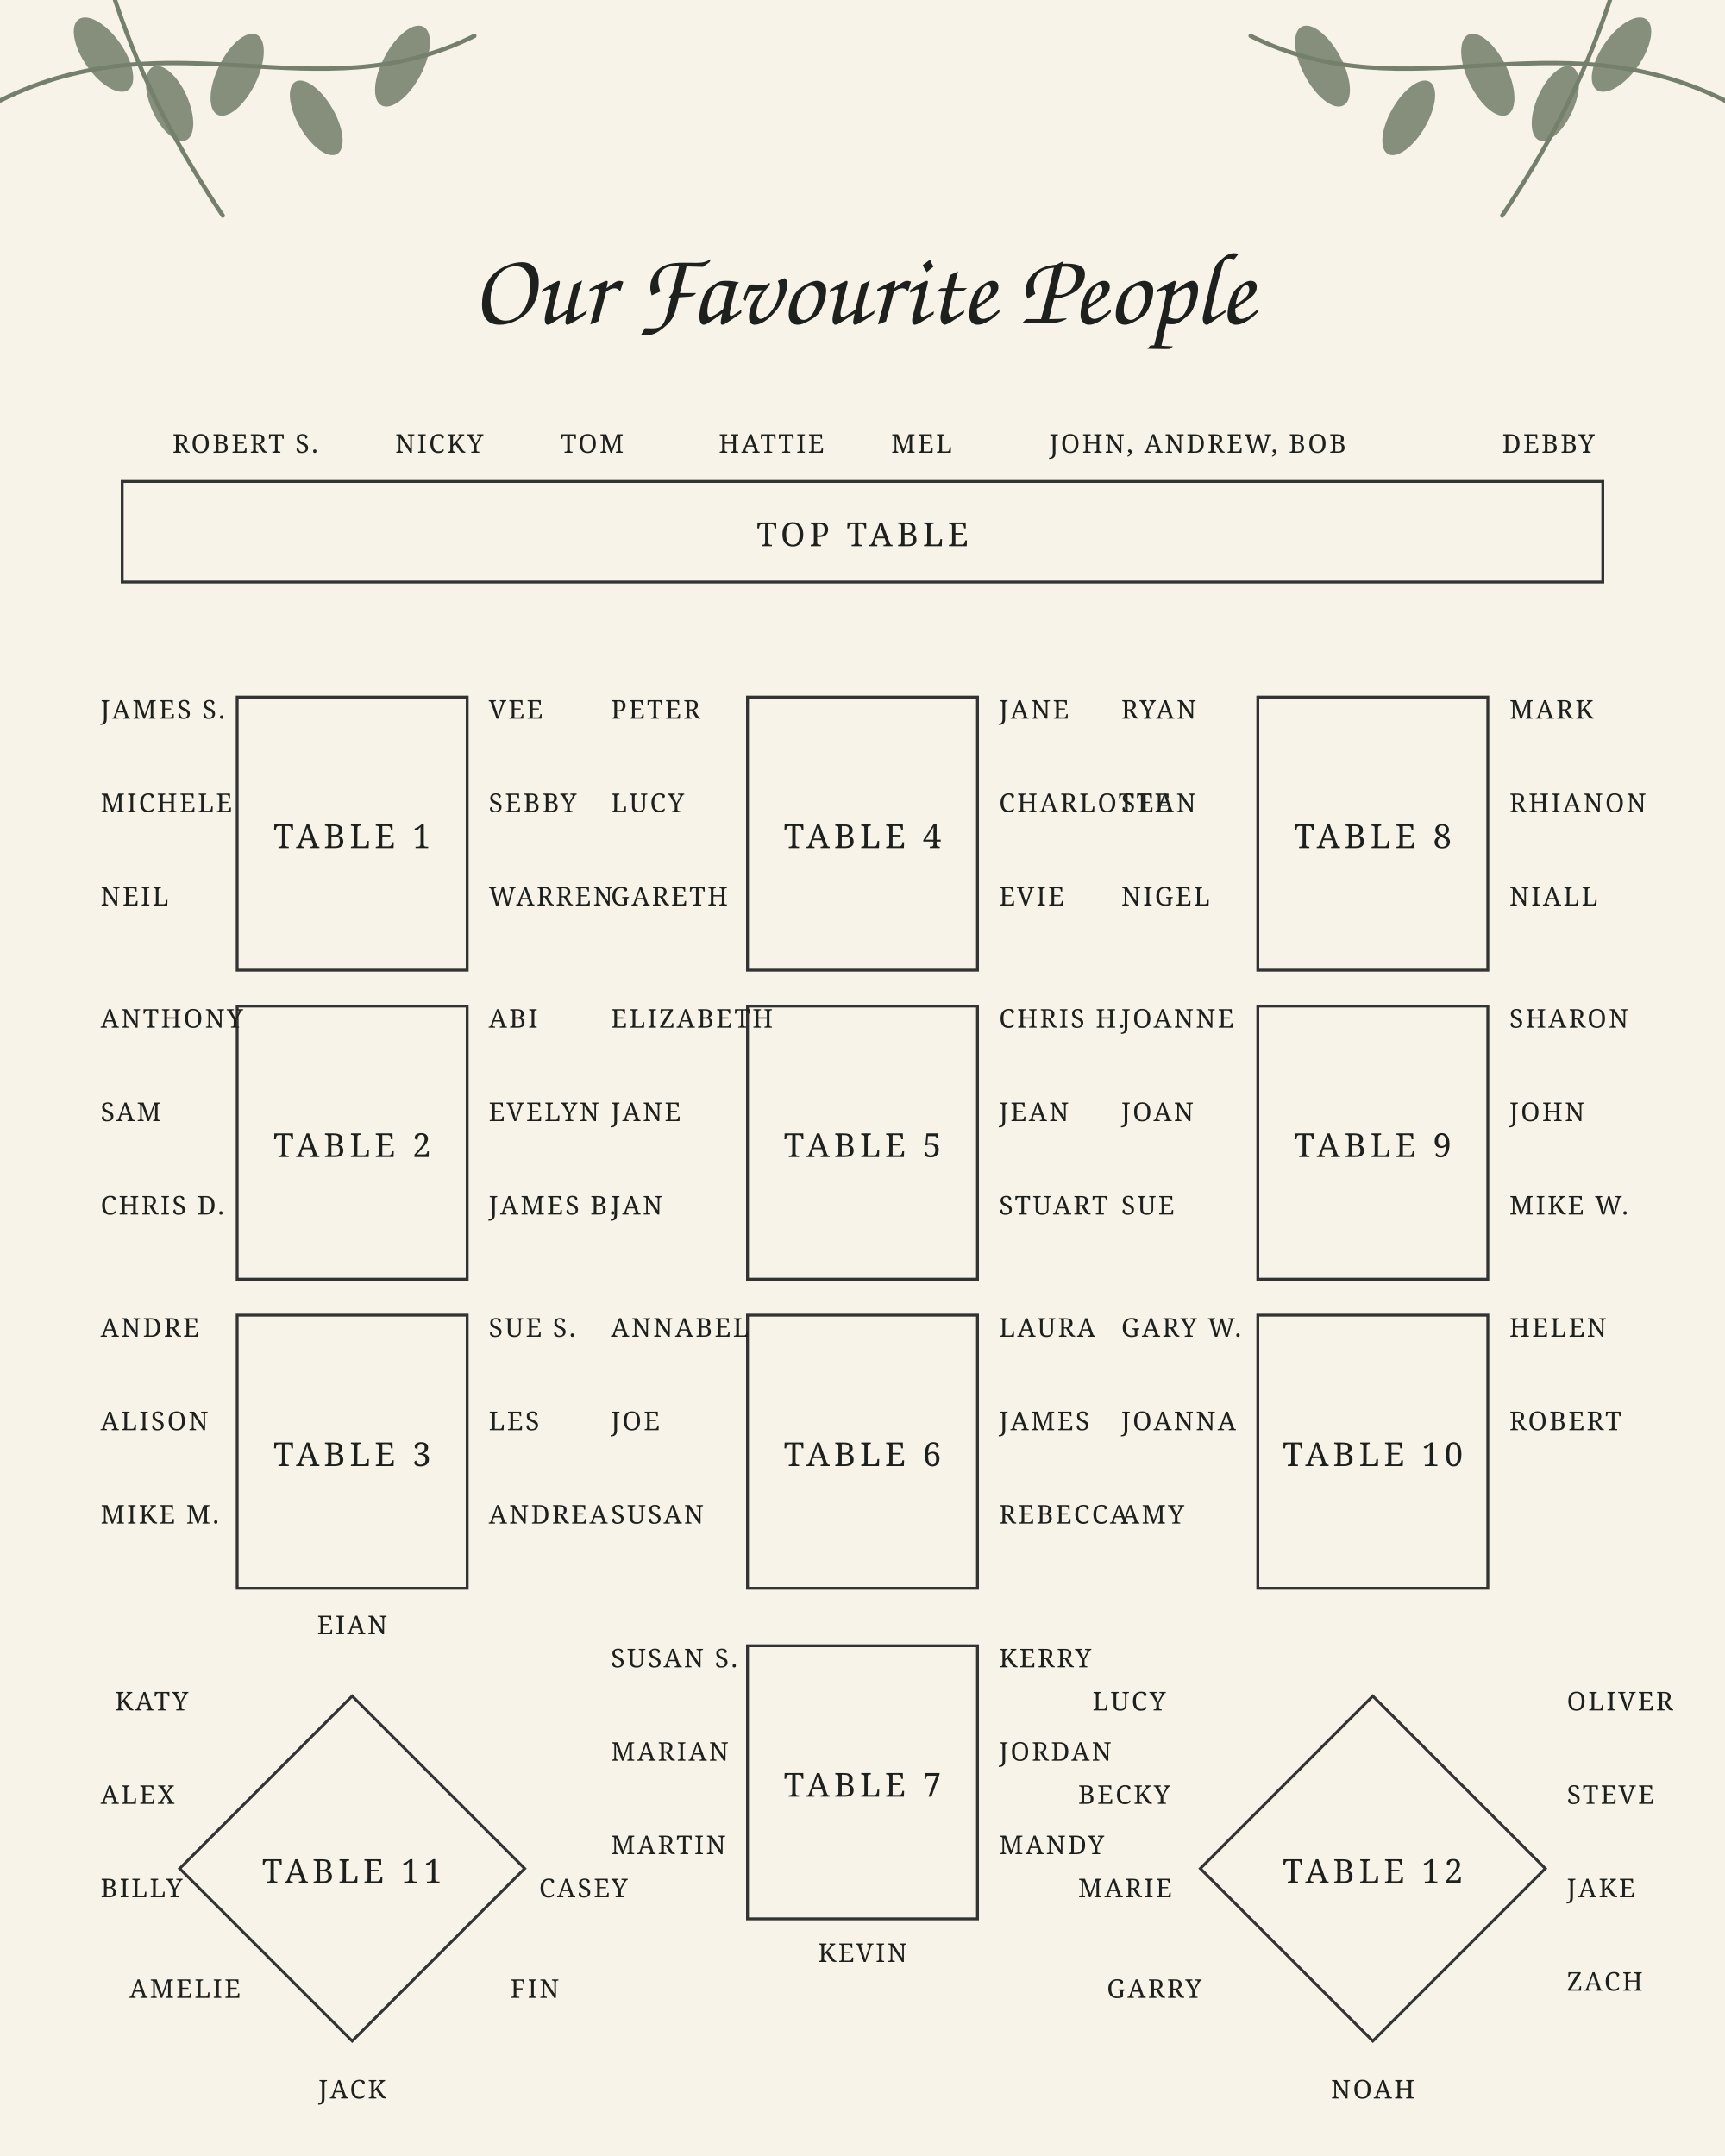
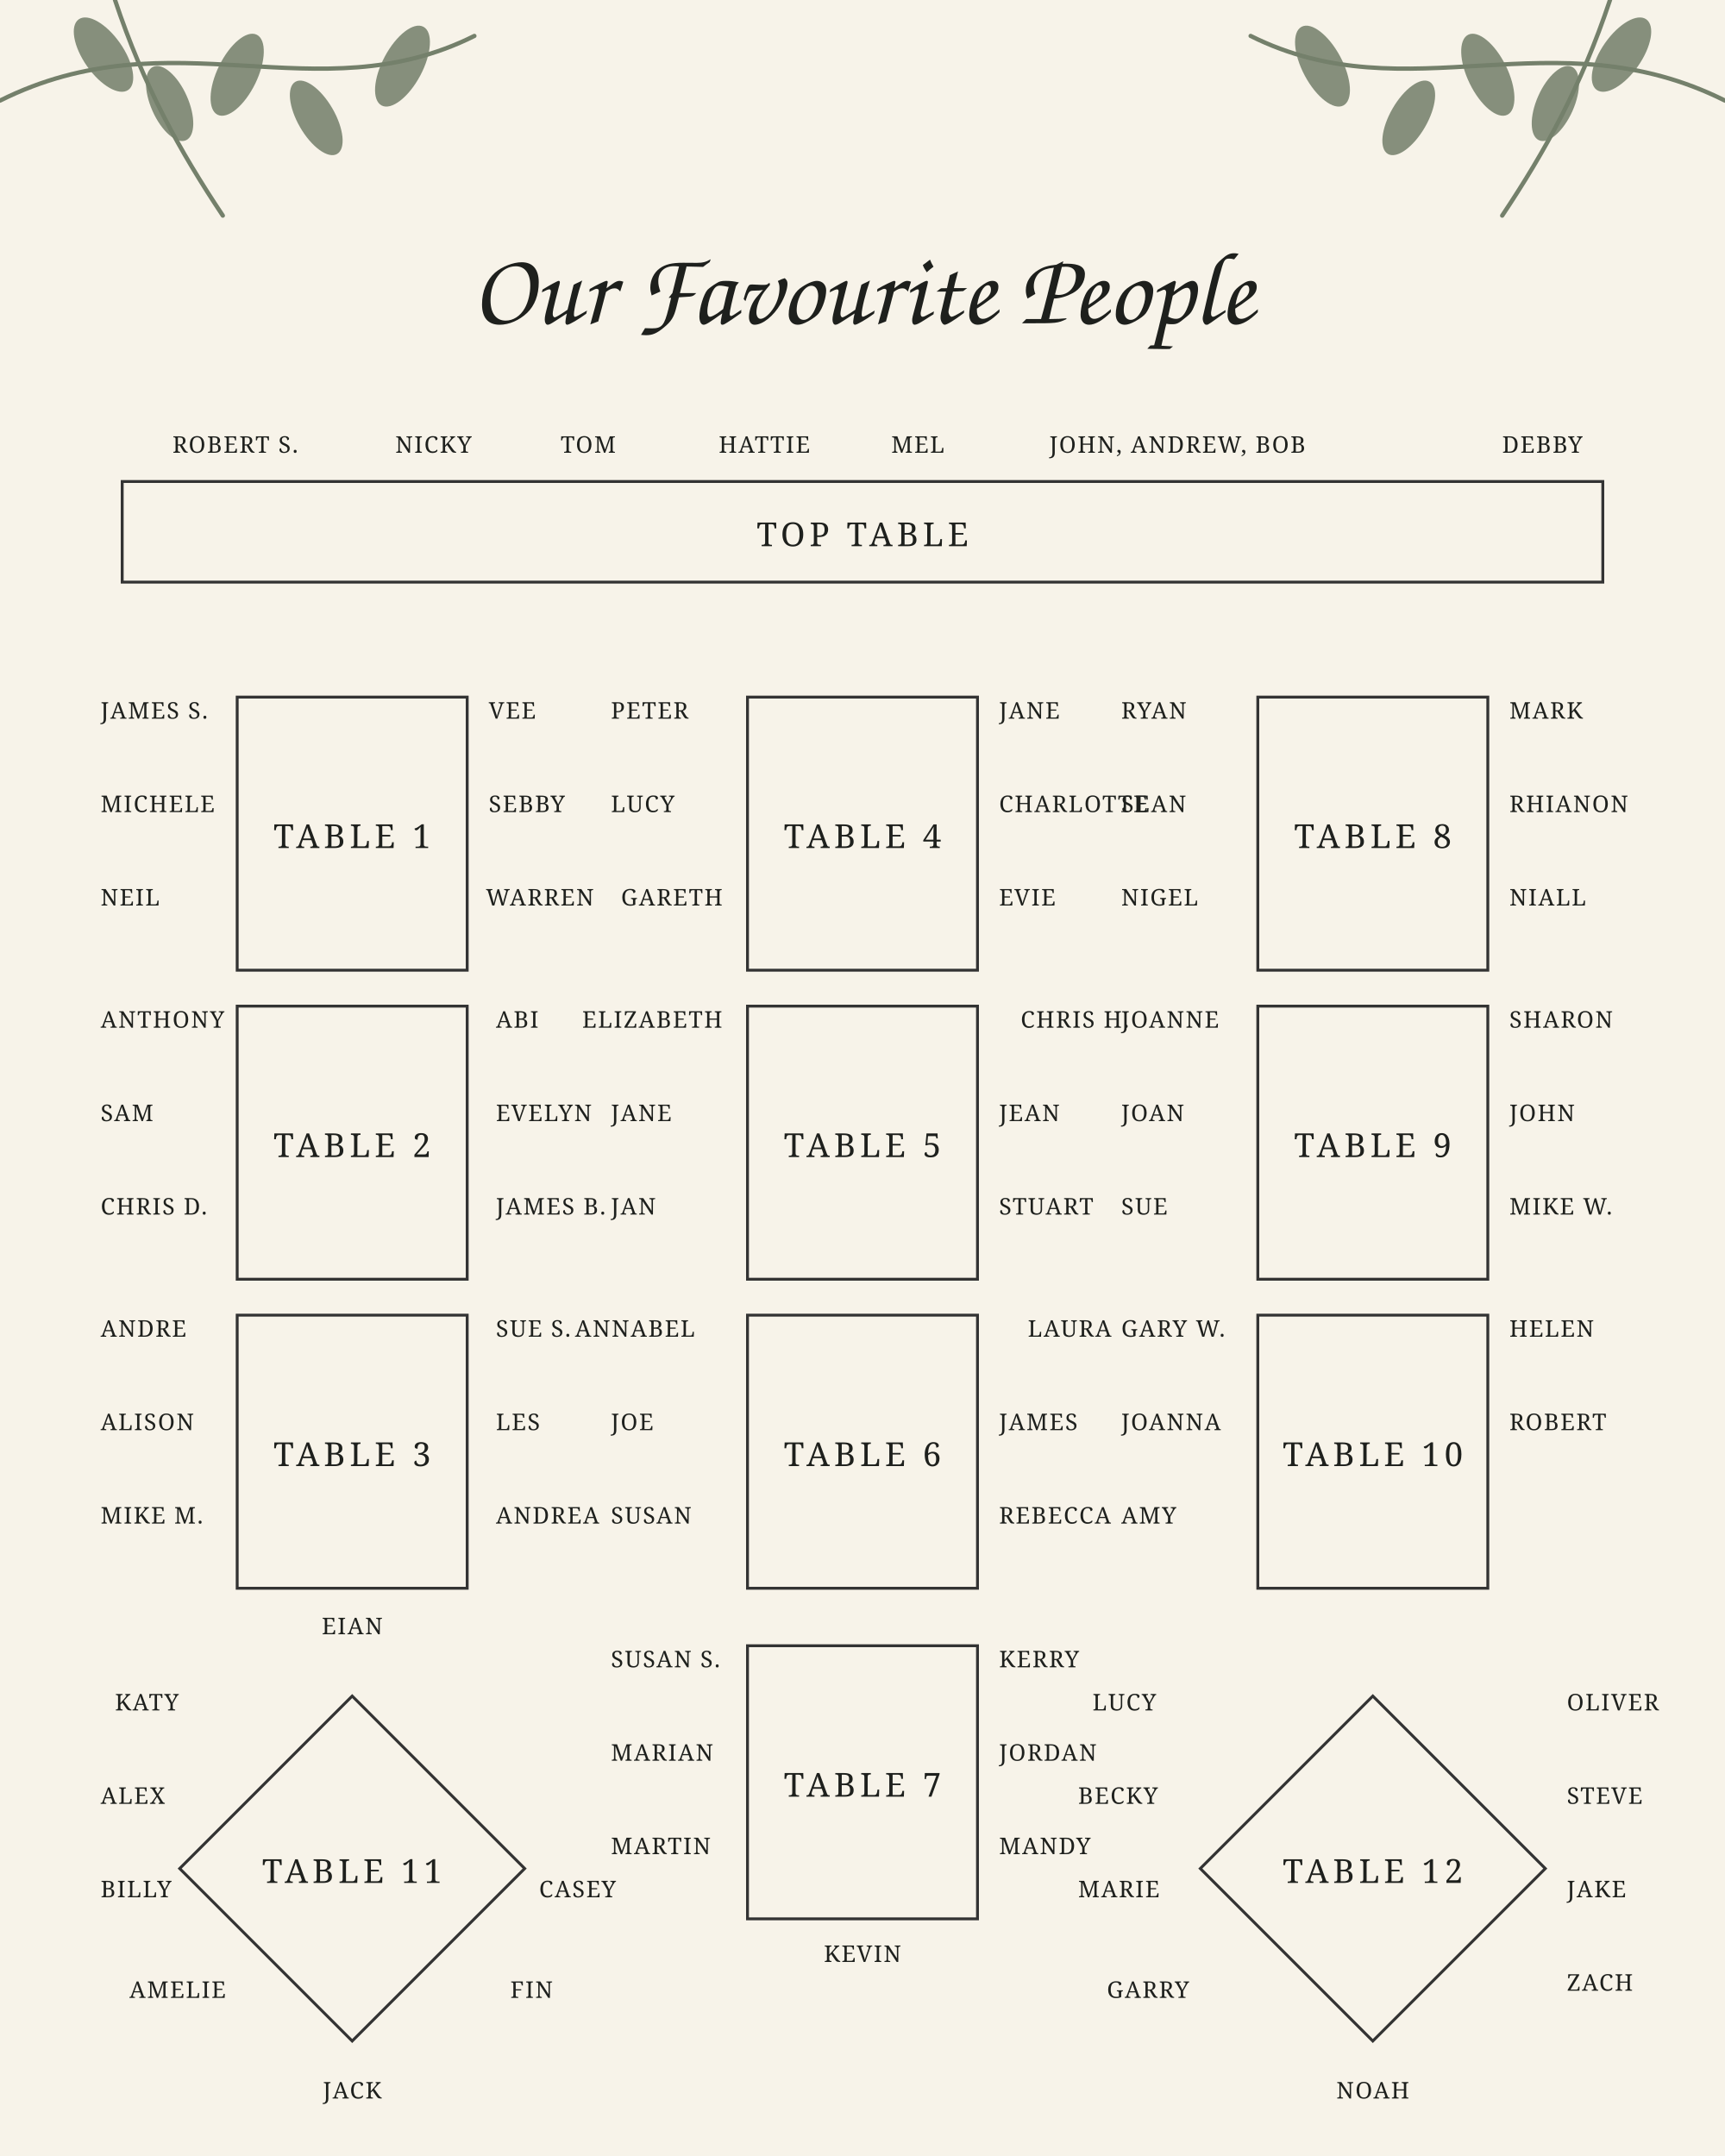
<svg xmlns="http://www.w3.org/2000/svg" width="1200" height="1500" viewBox="0 0 1200 1500">
  <rect width="1200" height="1500" fill="#f7f3e9" />
  <style>
  .title{font-family:cursive;font-size:72px;fill:#1e201d}
  .label{font-family:Georgia,serif;font-size:23px;letter-spacing:3px;fill:#1e201d}
-   .name{font-family:Georgia,serif;font-size:18px;letter-spacing:1.5px;fill:#1e201d}
+   .name{font-family:Georgia,serif;font-size:16px;letter-spacing:1px;fill:#1e201d}
  .table{fill:none;stroke:#333;stroke-width:2}
  .leaf{fill:none;stroke:#66735d;stroke-width:3;stroke-linecap:round}
  .leafFill{fill:#66735d;opacity:.86}
</style>
  <g opacity=".9">
    <path class="leaf" d="M0 70 C120 10 220 80 330 25 M870 25 C980 80 1080 10 1200 70" />
    <path class="leaf" d="M80 0 C100 60 125 105 155 150 M1120 0 C1100 60 1075 105 1045 150" />
    <g class="leafFill">
      <ellipse cx="72" cy="38" rx="14" ry="30" transform="rotate(-35 72 38)" />
      <ellipse cx="118" cy="72" rx="13" ry="28" transform="rotate(-24 118 72)" />
      <ellipse cx="165" cy="52" rx="14" ry="31" transform="rotate(26 165 52)" />
      <ellipse cx="220" cy="82" rx="13" ry="29" transform="rotate(-30 220 82)" />
      <ellipse cx="280" cy="46" rx="14" ry="31" transform="rotate(28 280 46)" />
      <ellipse cx="1128" cy="38" rx="14" ry="30" transform="rotate(35 1128 38)" />
      <ellipse cx="1082" cy="72" rx="13" ry="28" transform="rotate(24 1082 72)" />
      <ellipse cx="1035" cy="52" rx="14" ry="31" transform="rotate(-26 1035 52)" />
      <ellipse cx="980" cy="82" rx="13" ry="29" transform="rotate(30 980 82)" />
      <ellipse cx="920" cy="46" rx="14" ry="31" transform="rotate(-28 920 46)" />
    </g>
  </g>
  <text x="600" y="225" text-anchor="middle" class="title">Our Favourite People</text>
  <text x="120" y="315" class="name">ROBERT S.</text>
  <text x="275" y="315" class="name">NICKY</text>
  <text x="390" y="315" class="name">TOM</text>
  <text x="500" y="315" class="name">HATTIE</text>
  <text x="620" y="315" class="name">MEL</text>
  <text x="730" y="315" class="name">JOHN, ANDREW, BOB</text>
  <text x="1045" y="315" class="name">DEBBY</text>
  <rect x="85" y="335" width="1030" height="70" class="table" />
  <text x="600" y="380" text-anchor="middle" class="label">TOP TABLE</text>
  <g>
    <rect x="165" y="485" width="160" height="190" class="table" />
    <text x="245" y="590" text-anchor="middle" class="label">TABLE 1</text>
    <text x="70" y="500" class="name">JAMES S.</text>
    <text x="70" y="565" class="name">MICHELE</text>
    <text x="70" y="630" class="name">NEIL</text>
    <text x="340" y="500" class="name">VEE</text>
    <text x="340" y="565" class="name">SEBBY</text>
-     <text x="340" y="630" class="name">WARREN</text>
+     <text x="338" y="630" class="name">WARREN</text>
    <rect x="165" y="700" width="160" height="190" class="table" />
    <text x="245" y="805" text-anchor="middle" class="label">TABLE 2</text>
    <text x="70" y="715" class="name">ANTHONY</text>
    <text x="70" y="780" class="name">SAM</text>
    <text x="70" y="845" class="name">CHRIS D.</text>
-     <text x="340" y="715" class="name">ABI</text>
-     <text x="340" y="780" class="name">EVELYN</text>
-     <text x="340" y="845" class="name">JAMES B.</text>
+     <text x="345" y="715" class="name">ABI</text>
+     <text x="345" y="780" class="name">EVELYN</text>
+     <text x="345" y="845" class="name">JAMES B.</text>
    <rect x="165" y="915" width="160" height="190" class="table" />
    <text x="245" y="1020" text-anchor="middle" class="label">TABLE 3</text>
    <text x="70" y="930" class="name">ANDRE</text>
    <text x="70" y="995" class="name">ALISON</text>
    <text x="70" y="1060" class="name">MIKE M.</text>
-     <text x="340" y="930" class="name">SUE S.</text>
-     <text x="340" y="995" class="name">LES</text>
-     <text x="340" y="1060" class="name">ANDREA</text>
+     <text x="345" y="930" class="name">SUE S.</text>
+     <text x="345" y="995" class="name">LES</text>
+     <text x="345" y="1060" class="name">ANDREA</text>
    <text x="245" y="1137" text-anchor="middle" class="name">EIAN</text>
  </g>
  <g>
    <rect x="520" y="485" width="160" height="190" class="table" />
    <text x="600" y="590" text-anchor="middle" class="label">TABLE 4</text>
    <text x="425" y="500" class="name">PETER</text>
    <text x="425" y="565" class="name">LUCY</text>
-     <text x="425" y="630" class="name">GARETH</text>
+     <text x="432" y="630" class="name">GARETH</text>
    <text x="695" y="500" class="name">JANE</text>
    <text x="695" y="565" class="name">CHARLOTTE</text>
    <text x="695" y="630" class="name">EVIE</text>
    <rect x="520" y="700" width="160" height="190" class="table" />
    <text x="600" y="805" text-anchor="middle" class="label">TABLE 5</text>
-     <text x="425" y="715" class="name">ELIZABETH</text>
+     <text x="405" y="715" class="name">ELIZABETH</text>
    <text x="425" y="780" class="name">JANE</text>
    <text x="425" y="845" class="name">JAN</text>
-     <text x="695" y="715" class="name">CHRIS H.</text>
+     <text x="710" y="715" class="name">CHRIS H.</text>
    <text x="695" y="780" class="name">JEAN</text>
    <text x="695" y="845" class="name">STUART</text>
    <rect x="520" y="915" width="160" height="190" class="table" />
    <text x="600" y="1020" text-anchor="middle" class="label">TABLE 6</text>
-     <text x="425" y="930" class="name">ANNABEL</text>
+     <text x="400" y="930" class="name">ANNABEL</text>
    <text x="425" y="995" class="name">JOE</text>
    <text x="425" y="1060" class="name">SUSAN</text>
-     <text x="695" y="930" class="name">LAURA</text>
+     <text x="715" y="930" class="name">LAURA</text>
    <text x="695" y="995" class="name">JAMES</text>
    <text x="695" y="1060" class="name">REBECCA</text>
    <rect x="520" y="1145" width="160" height="190" class="table" />
    <text x="600" y="1250" text-anchor="middle" class="label">TABLE 7</text>
    <text x="425" y="1160" class="name">SUSAN S.</text>
    <text x="425" y="1225" class="name">MARIAN</text>
    <text x="425" y="1290" class="name">MARTIN</text>
    <text x="695" y="1160" class="name">KERRY</text>
    <text x="695" y="1225" class="name">JORDAN</text>
    <text x="695" y="1290" class="name">MANDY</text>
    <text x="600" y="1365" text-anchor="middle" class="name">KEVIN</text>
  </g>
  <g>
    <rect x="875" y="485" width="160" height="190" class="table" />
    <text x="955" y="590" text-anchor="middle" class="label">TABLE 8</text>
    <text x="780" y="500" class="name">RYAN</text>
    <text x="780" y="565" class="name">SEAN</text>
    <text x="780" y="630" class="name">NIGEL</text>
    <text x="1050" y="500" class="name">MARK</text>
    <text x="1050" y="565" class="name">RHIANON</text>
    <text x="1050" y="630" class="name">NIALL</text>
    <rect x="875" y="700" width="160" height="190" class="table" />
    <text x="955" y="805" text-anchor="middle" class="label">TABLE 9</text>
    <text x="780" y="715" class="name">JOANNE</text>
    <text x="780" y="780" class="name">JOAN</text>
    <text x="780" y="845" class="name">SUE</text>
    <text x="1050" y="715" class="name">SHARON</text>
    <text x="1050" y="780" class="name">JOHN</text>
    <text x="1050" y="845" class="name">MIKE W.</text>
    <rect x="875" y="915" width="160" height="190" class="table" />
    <text x="955" y="1020" text-anchor="middle" class="label">TABLE 10</text>
    <text x="780" y="930" class="name">GARY W.</text>
    <text x="780" y="995" class="name">JOANNA</text>
    <text x="780" y="1060" class="name">AMY</text>
    <text x="1050" y="930" class="name">HELEN</text>
    <text x="1050" y="995" class="name">ROBERT</text>
  </g>
  <polygon points="245,1180 365,1300 245,1420 125,1300" class="table" />
  <text x="245" y="1310" text-anchor="middle" class="label">TABLE 11</text>
  <text x="80" y="1190" class="name">KATY</text>
  <text x="70" y="1255" class="name">ALEX</text>
  <text x="70" y="1320" class="name">BILLY</text>
  <text x="90" y="1390" class="name">AMELIE</text>
  <text x="375" y="1320" class="name">CASEY</text>
  <text x="355" y="1390" class="name">FIN</text>
  <text x="245" y="1460" text-anchor="middle" class="name">JACK</text>
  <polygon points="955,1180 1075,1300 955,1420 835,1300" class="table" />
  <text x="955" y="1310" text-anchor="middle" class="label">TABLE 12</text>
  <text x="760" y="1190" class="name">LUCY</text>
  <text x="750" y="1255" class="name">BECKY</text>
  <text x="750" y="1320" class="name">MARIE</text>
  <text x="770" y="1390" class="name">GARRY</text>
  <text x="1090" y="1190" class="name">OLIVER</text>
  <text x="1090" y="1255" class="name">STEVE</text>
  <text x="1090" y="1320" class="name">JAKE</text>
  <text x="1090" y="1385" class="name">ZACH</text>
  <text x="955" y="1460" text-anchor="middle" class="name">NOAH</text>
</svg>
